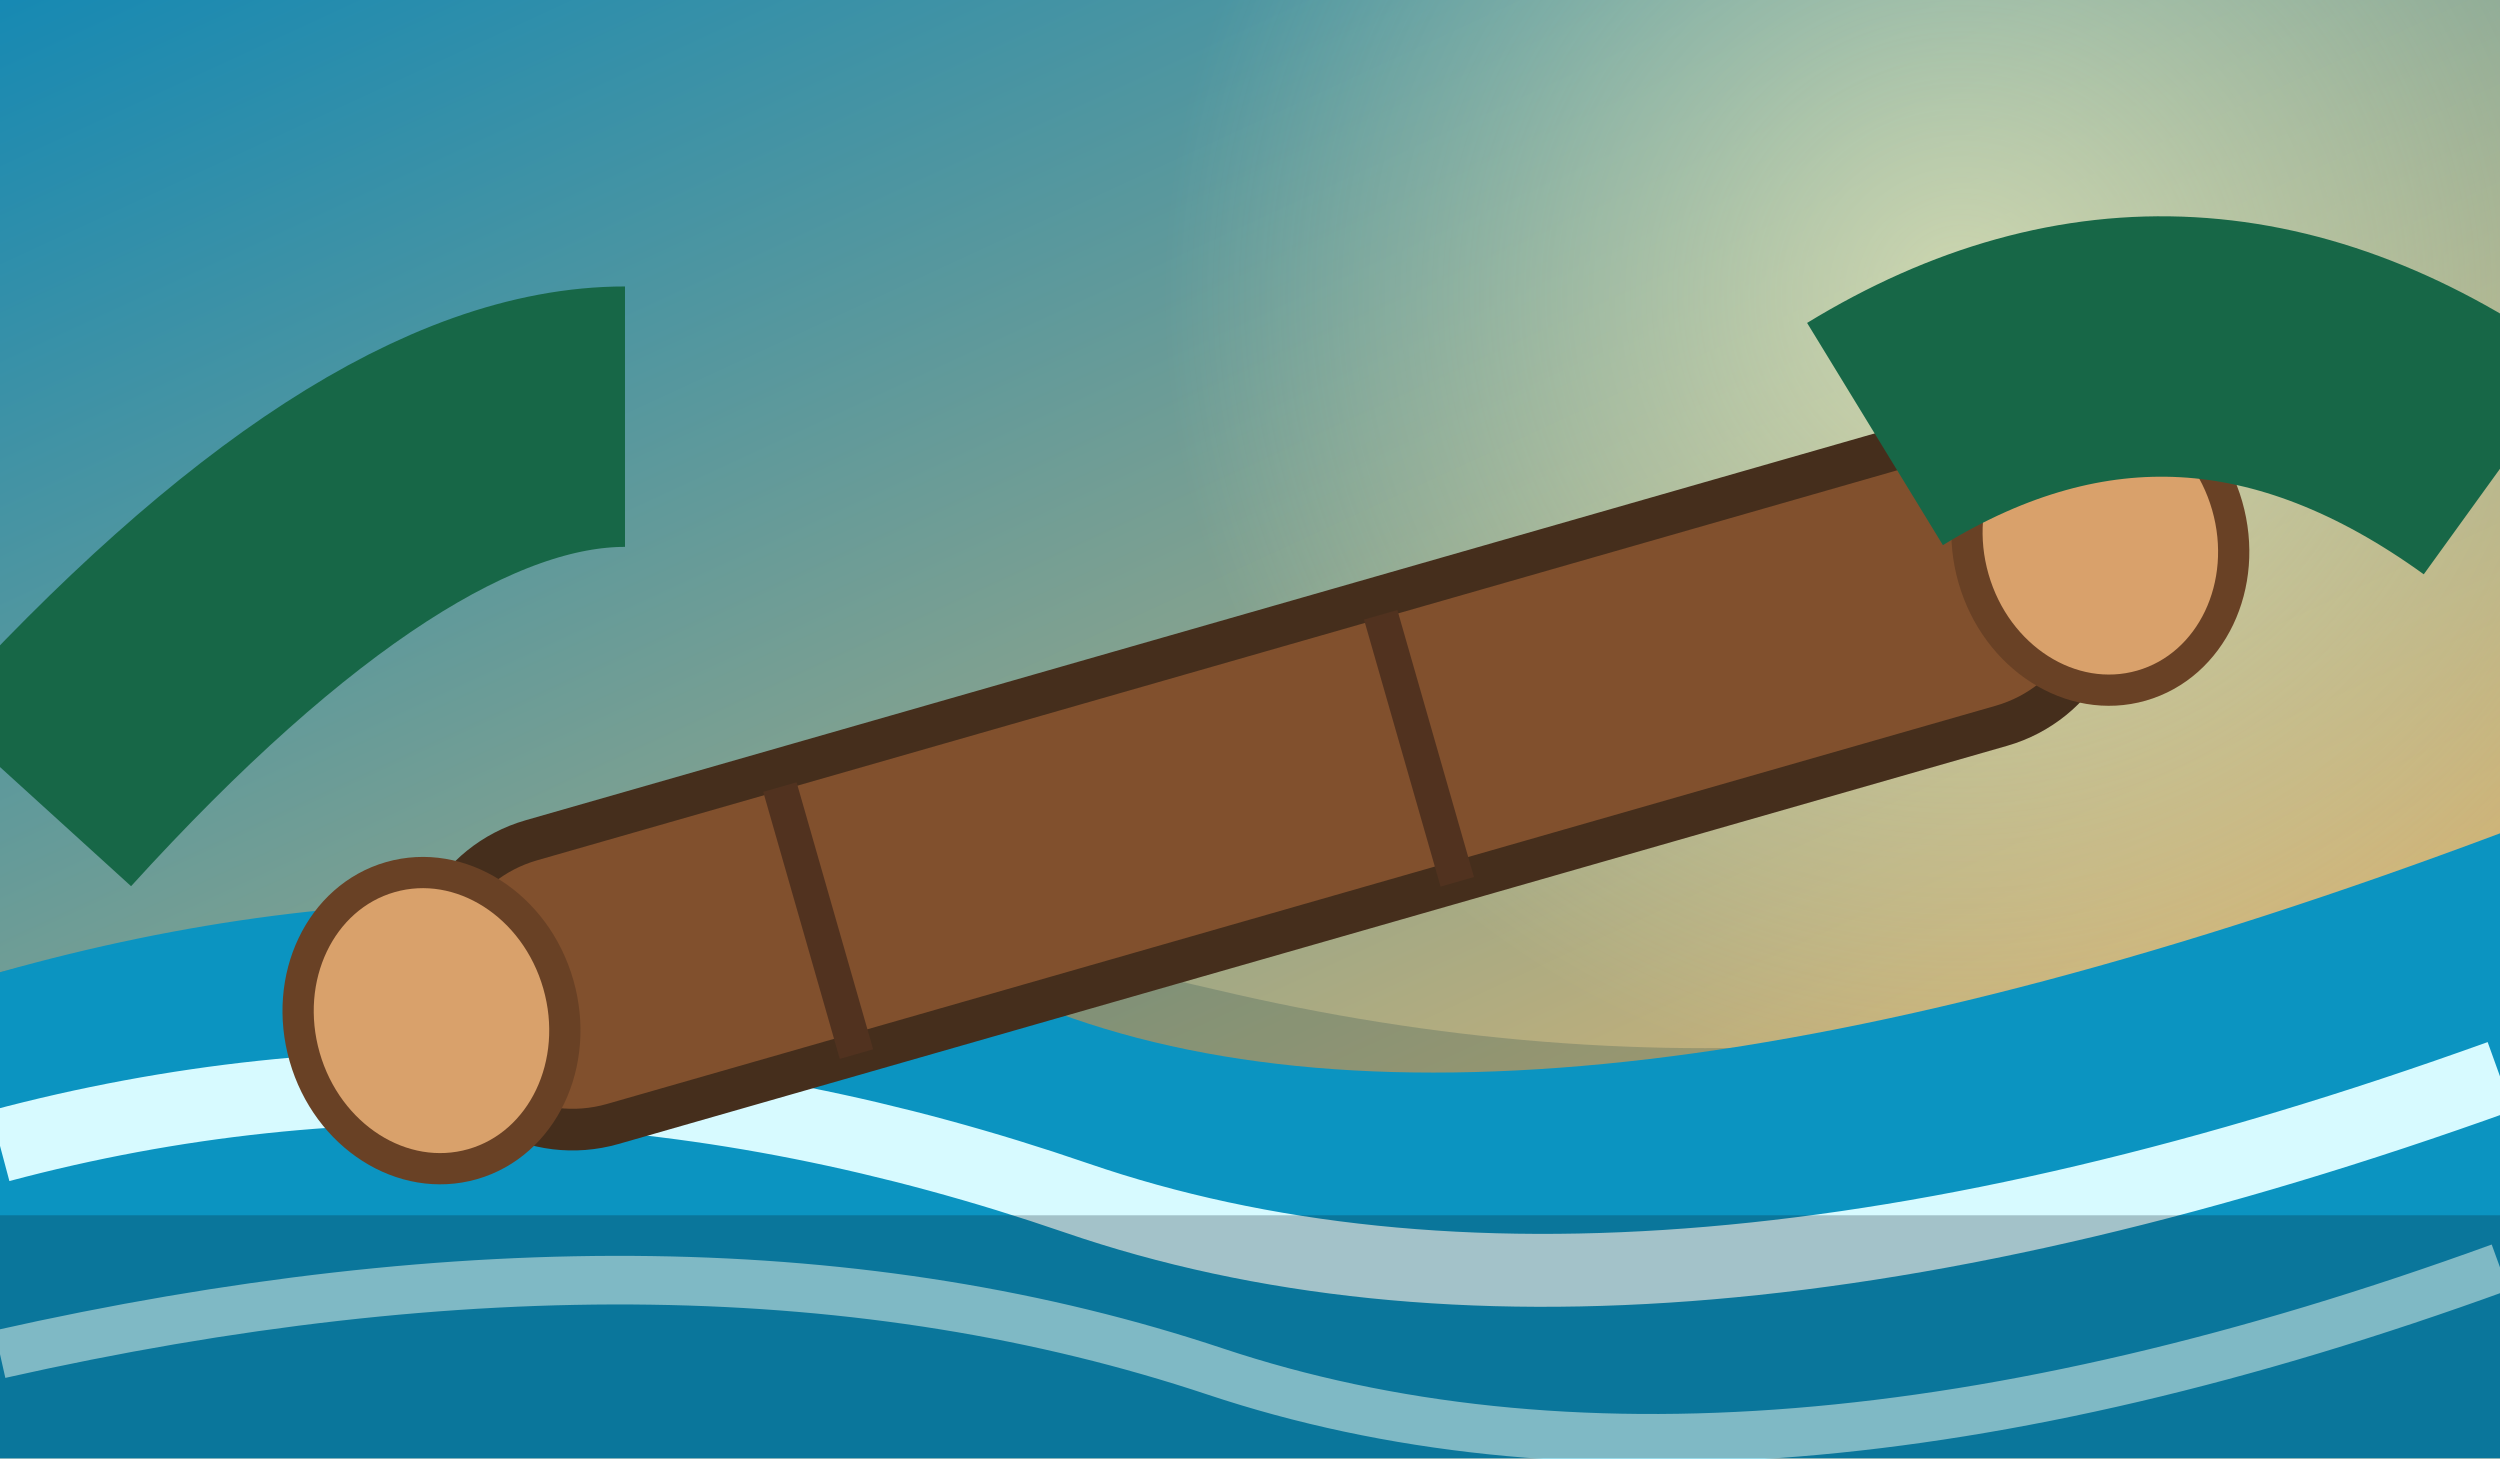
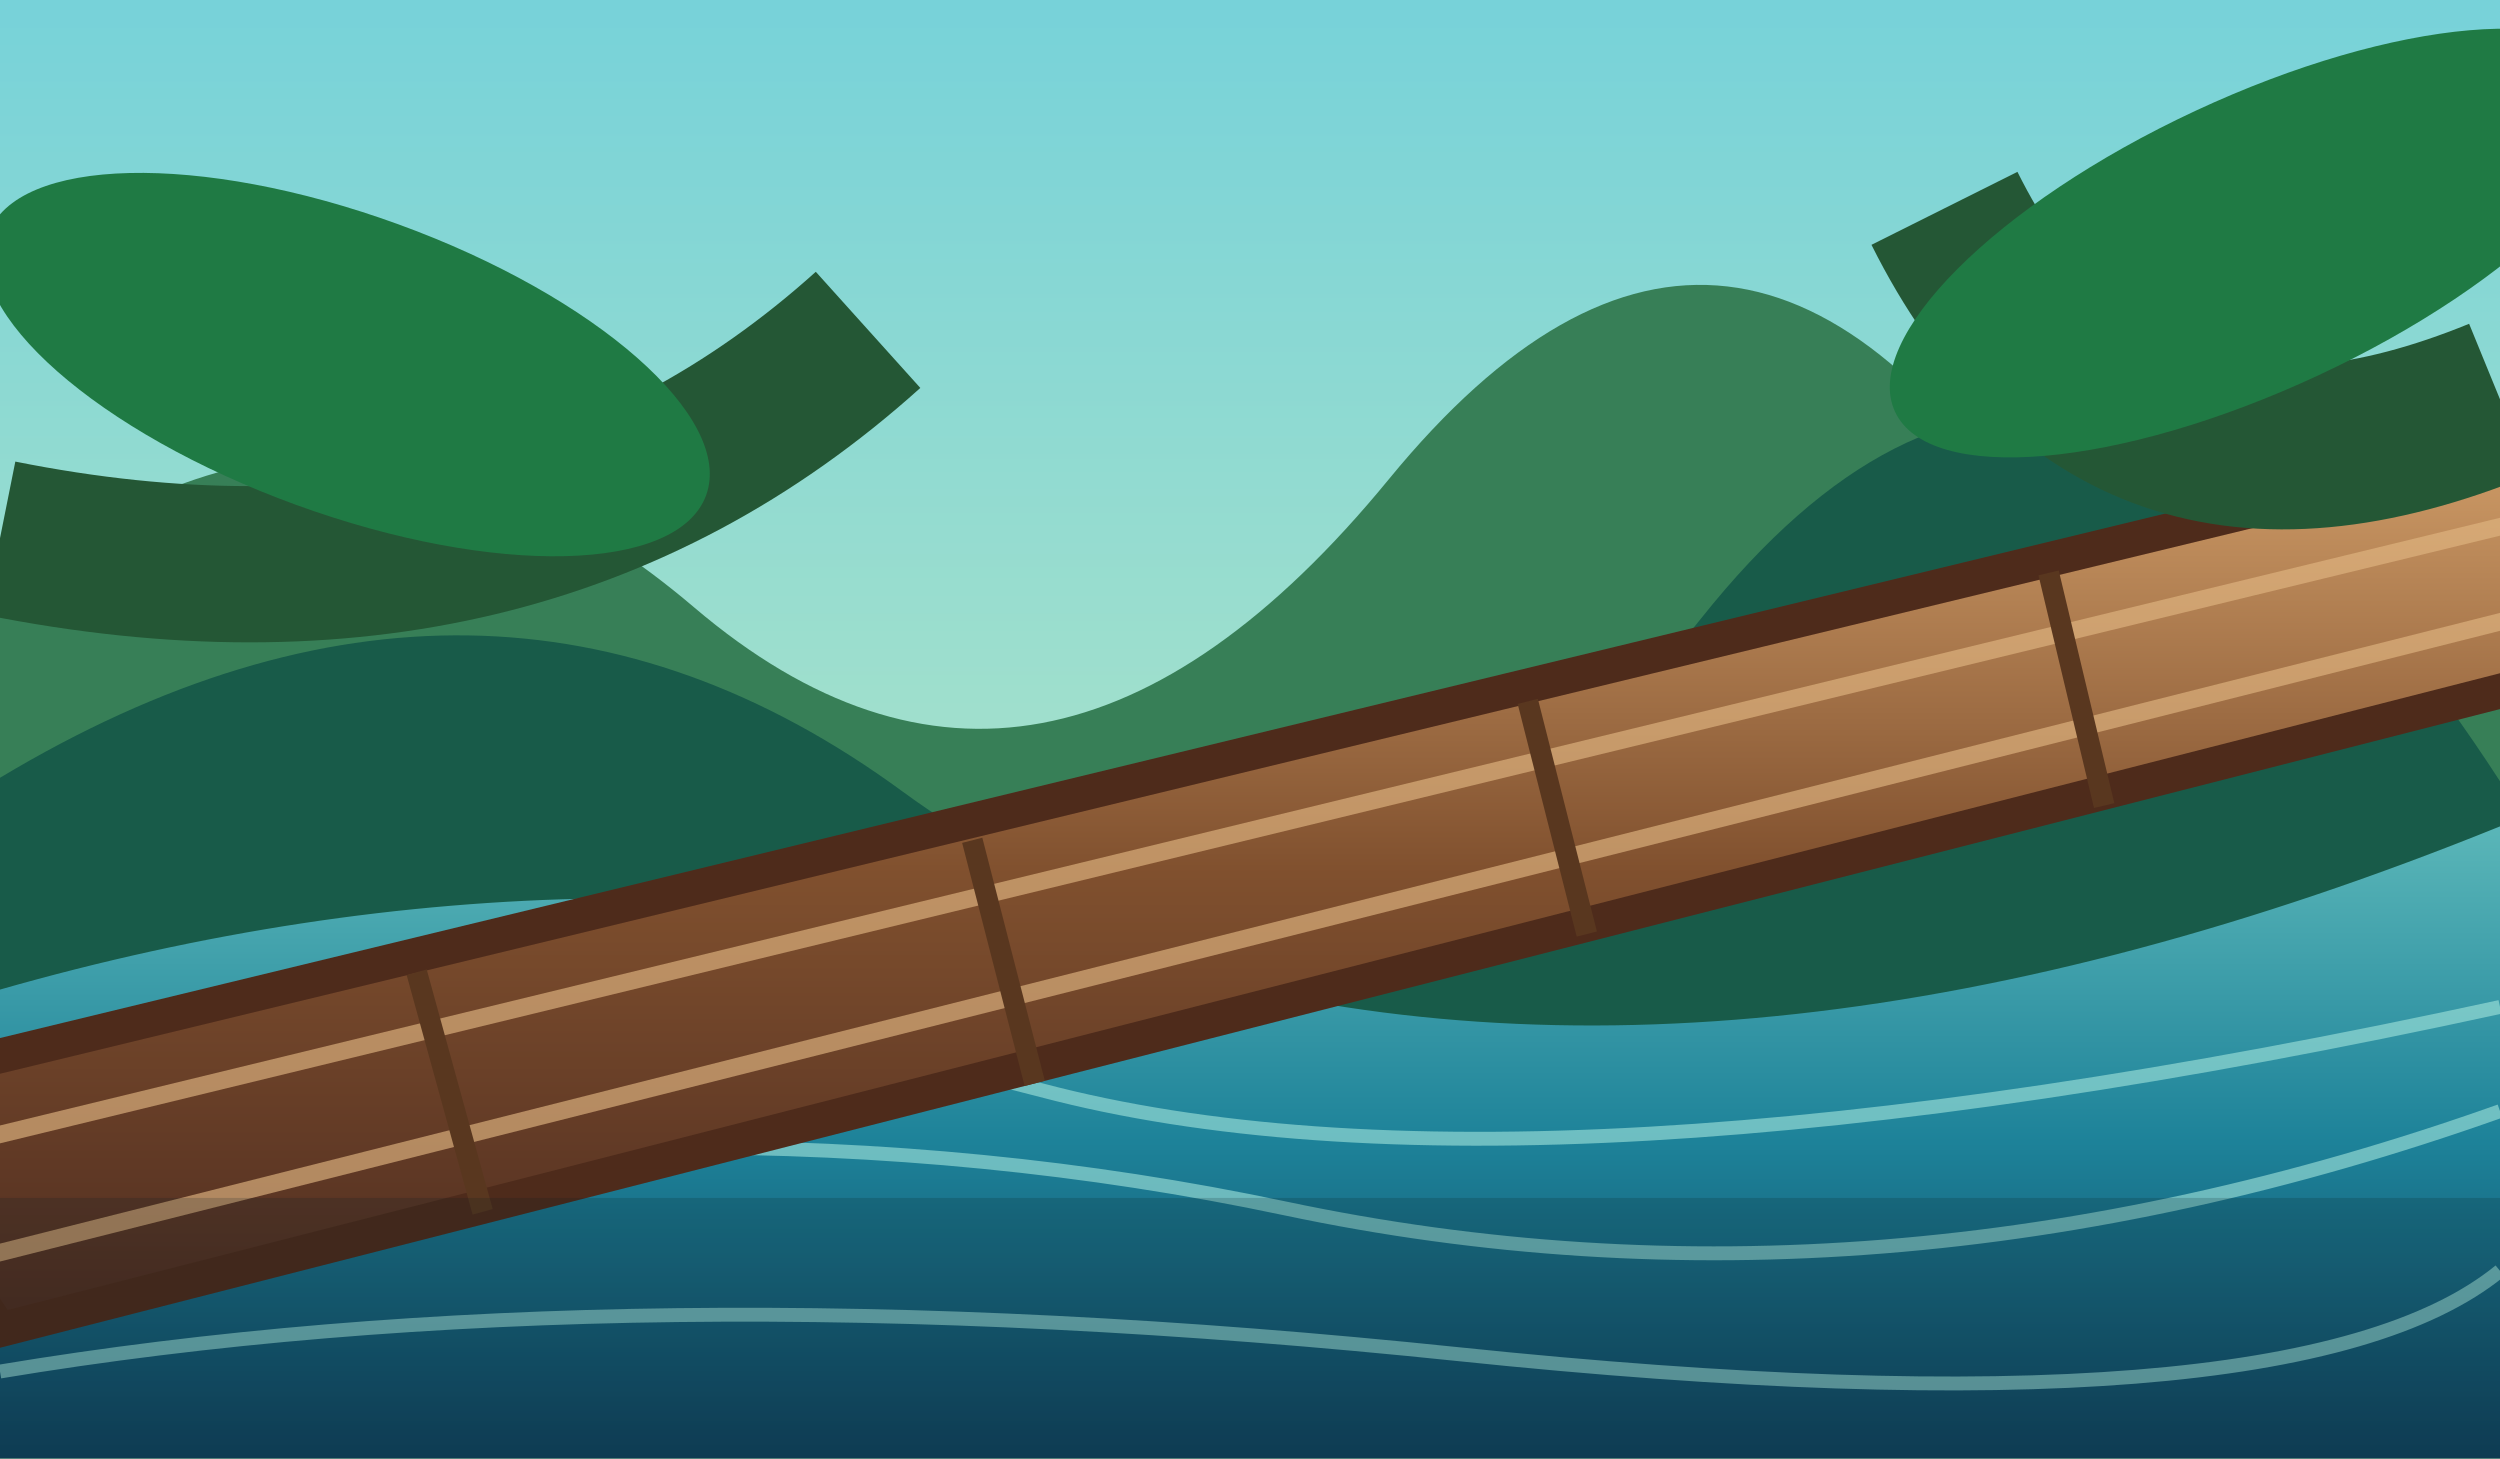
<svg xmlns="http://www.w3.org/2000/svg" width="720" height="420" viewBox="0 0 720 420">
  <defs>
-     <linearGradient id="bg" x2=".8" y2="1">
-       <stop stop-color="#1689b3" />
-       <stop offset="1" stop-color="#f0ba6b" />
+     <linearGradient id="sky" x2="0" y2="1">
+       <stop stop-color="#77d2d9" />
+       <stop offset="1" stop-color="#c9edc0" />
    </linearGradient>
-     <radialGradient id="glow">
-       <stop stop-color="#fff9c5" stop-opacity=".6" />
-       <stop offset="1" stop-color="#fff9c5" stop-opacity="0" />
-     </radialGradient>
+     <linearGradient id="water" x2="0" y2="1">
+       <stop stop-color="#5ab6b8" />
+       <stop offset=".5" stop-color="#1d8299" />
+       <stop offset="1" stop-color="#10425d" />
+     </linearGradient>
+     <linearGradient id="wood" x2="0" y2="1">
+       <stop stop-color="#d4a16b" />
+       <stop offset=".5" stop-color="#80502e" />
+       <stop offset="1" stop-color="#4e2c20" />
+     </linearGradient>
  </defs>
-   <rect width="720" height="420" fill="url(#bg)" />
-   <circle cx="565" cy="85" r="230" fill="url(#glow)" />
-   <path d="M0 280Q160 240 350 285T720 255V420H0" fill="#133e46" opacity=".22" />
-   <path d="M0 280Q160 235 300 290T720 240V420H0" fill="#0b94c1" />
-   <path d="M0 330Q150 290 310 345T720 310" stroke="#d7faff" stroke-width="21" fill="none" />
-   <path d="M0 390Q200 345 350 395T720 365" stroke="#a7edfa" stroke-width="14" fill="none" />
-   <g transform="rotate(-16 340 230)">
-     <rect x="115" y="190" width="500" height="85" rx="42" fill="#81502d" stroke="#452e1c" stroke-width="12" />
-     <ellipse cx="115" cy="232" rx="38" ry="43" fill="#d9a16b" stroke="#694125" stroke-width="9" />
-     <ellipse cx="615" cy="232" rx="38" ry="43" fill="#d9a16b" stroke="#694125" stroke-width="9" />
-     <path d="M230 195V275M410 195V275" stroke="#51321f" stroke-width="10" />
+   <rect width="720" height="420" fill="url(#sky)" />
+   <path d="M0 170Q100 90 200 175T400 138 590 160 720 120V420H0" fill="#377f57" />
+   <path d="M0 224Q140 140 260 228T490 178 720 225V420H0" fill="#185b49" />
+   <path d="M0 285Q175 235 340 280T720 238V420H0" fill="url(#water)" />
+   <g fill="none" stroke="#a4e6dc" opacity=".6" stroke-width="4">
+     <path d="M0 305Q160 277 300 314T720 290" />
+     <path d="M0 350Q200 312 370 348T720 320" />
+     <path d="M0 395Q180 365 420 390T720 366" />
  </g>
-   <path d="M10 230Q110 120 180 120M540 125Q630 70 720 135" stroke="#176747" stroke-width="75" fill="none" />
-   <rect y="350" width="720" height="70" fill="#071b29" opacity=".25" />
+   <path d="M-45 315L760 120 775 185 0 383Z" fill="url(#wood)" stroke="#4e2b1b" stroke-width="10" />
+   <path d="M-30 334L764 141M-5 362L760 169" stroke="#e1b681" stroke-width="5" opacity=".65" />
+   <g stroke="#59371f" stroke-width="6">
+     <path d="M120 280l19 69M280 242l18 70M440 202l17 67M590 165l16 67" />
+   </g>
+   <path d="M0 155Q150 185 250 95" stroke="#245735" stroke-width="45" fill="none" />
+   <path d="M720 115Q610 160 560 60" stroke="#245735" stroke-width="47" fill="none" />
+   <g fill="#1f7a44">
+     <ellipse cx="100" cy="105" rx="110" ry="43" transform="rotate(20 100 105)" />
+     <ellipse cx="650" cy="70" rx="115" ry="42" transform="rotate(-25 650 70)" />
+   </g>
+   <rect y="345" width="720" height="75" fill="#061923" opacity=".18" />
</svg>
